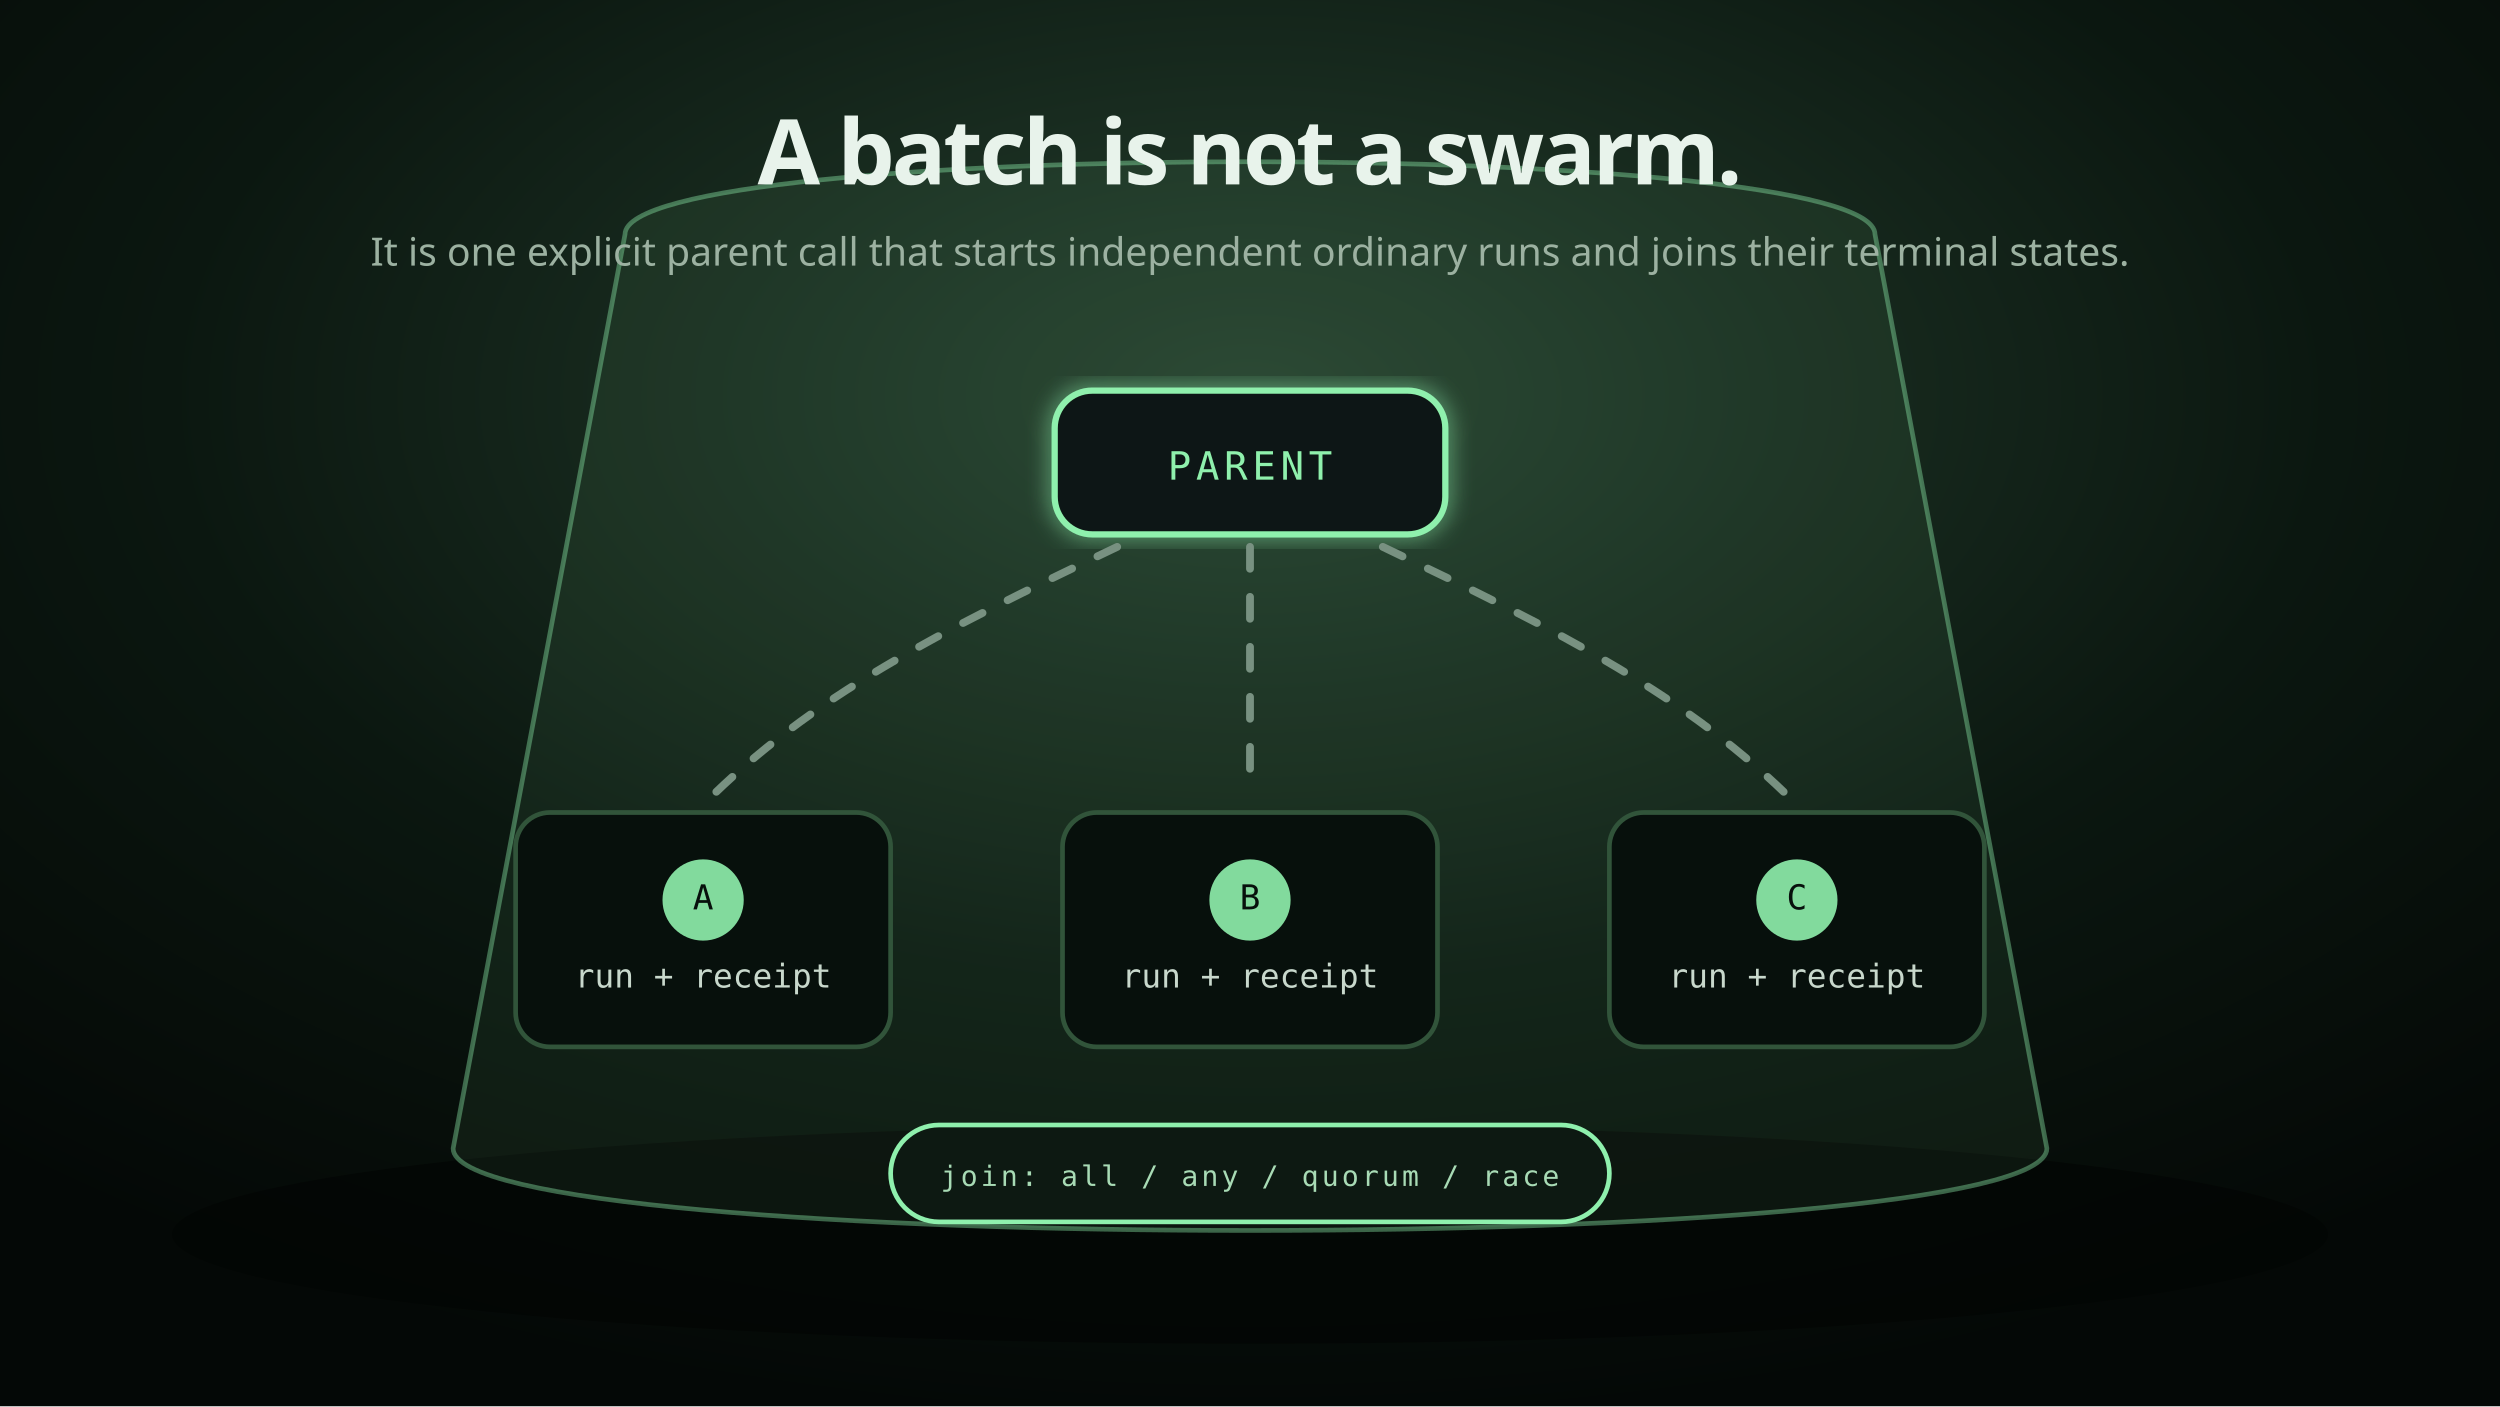
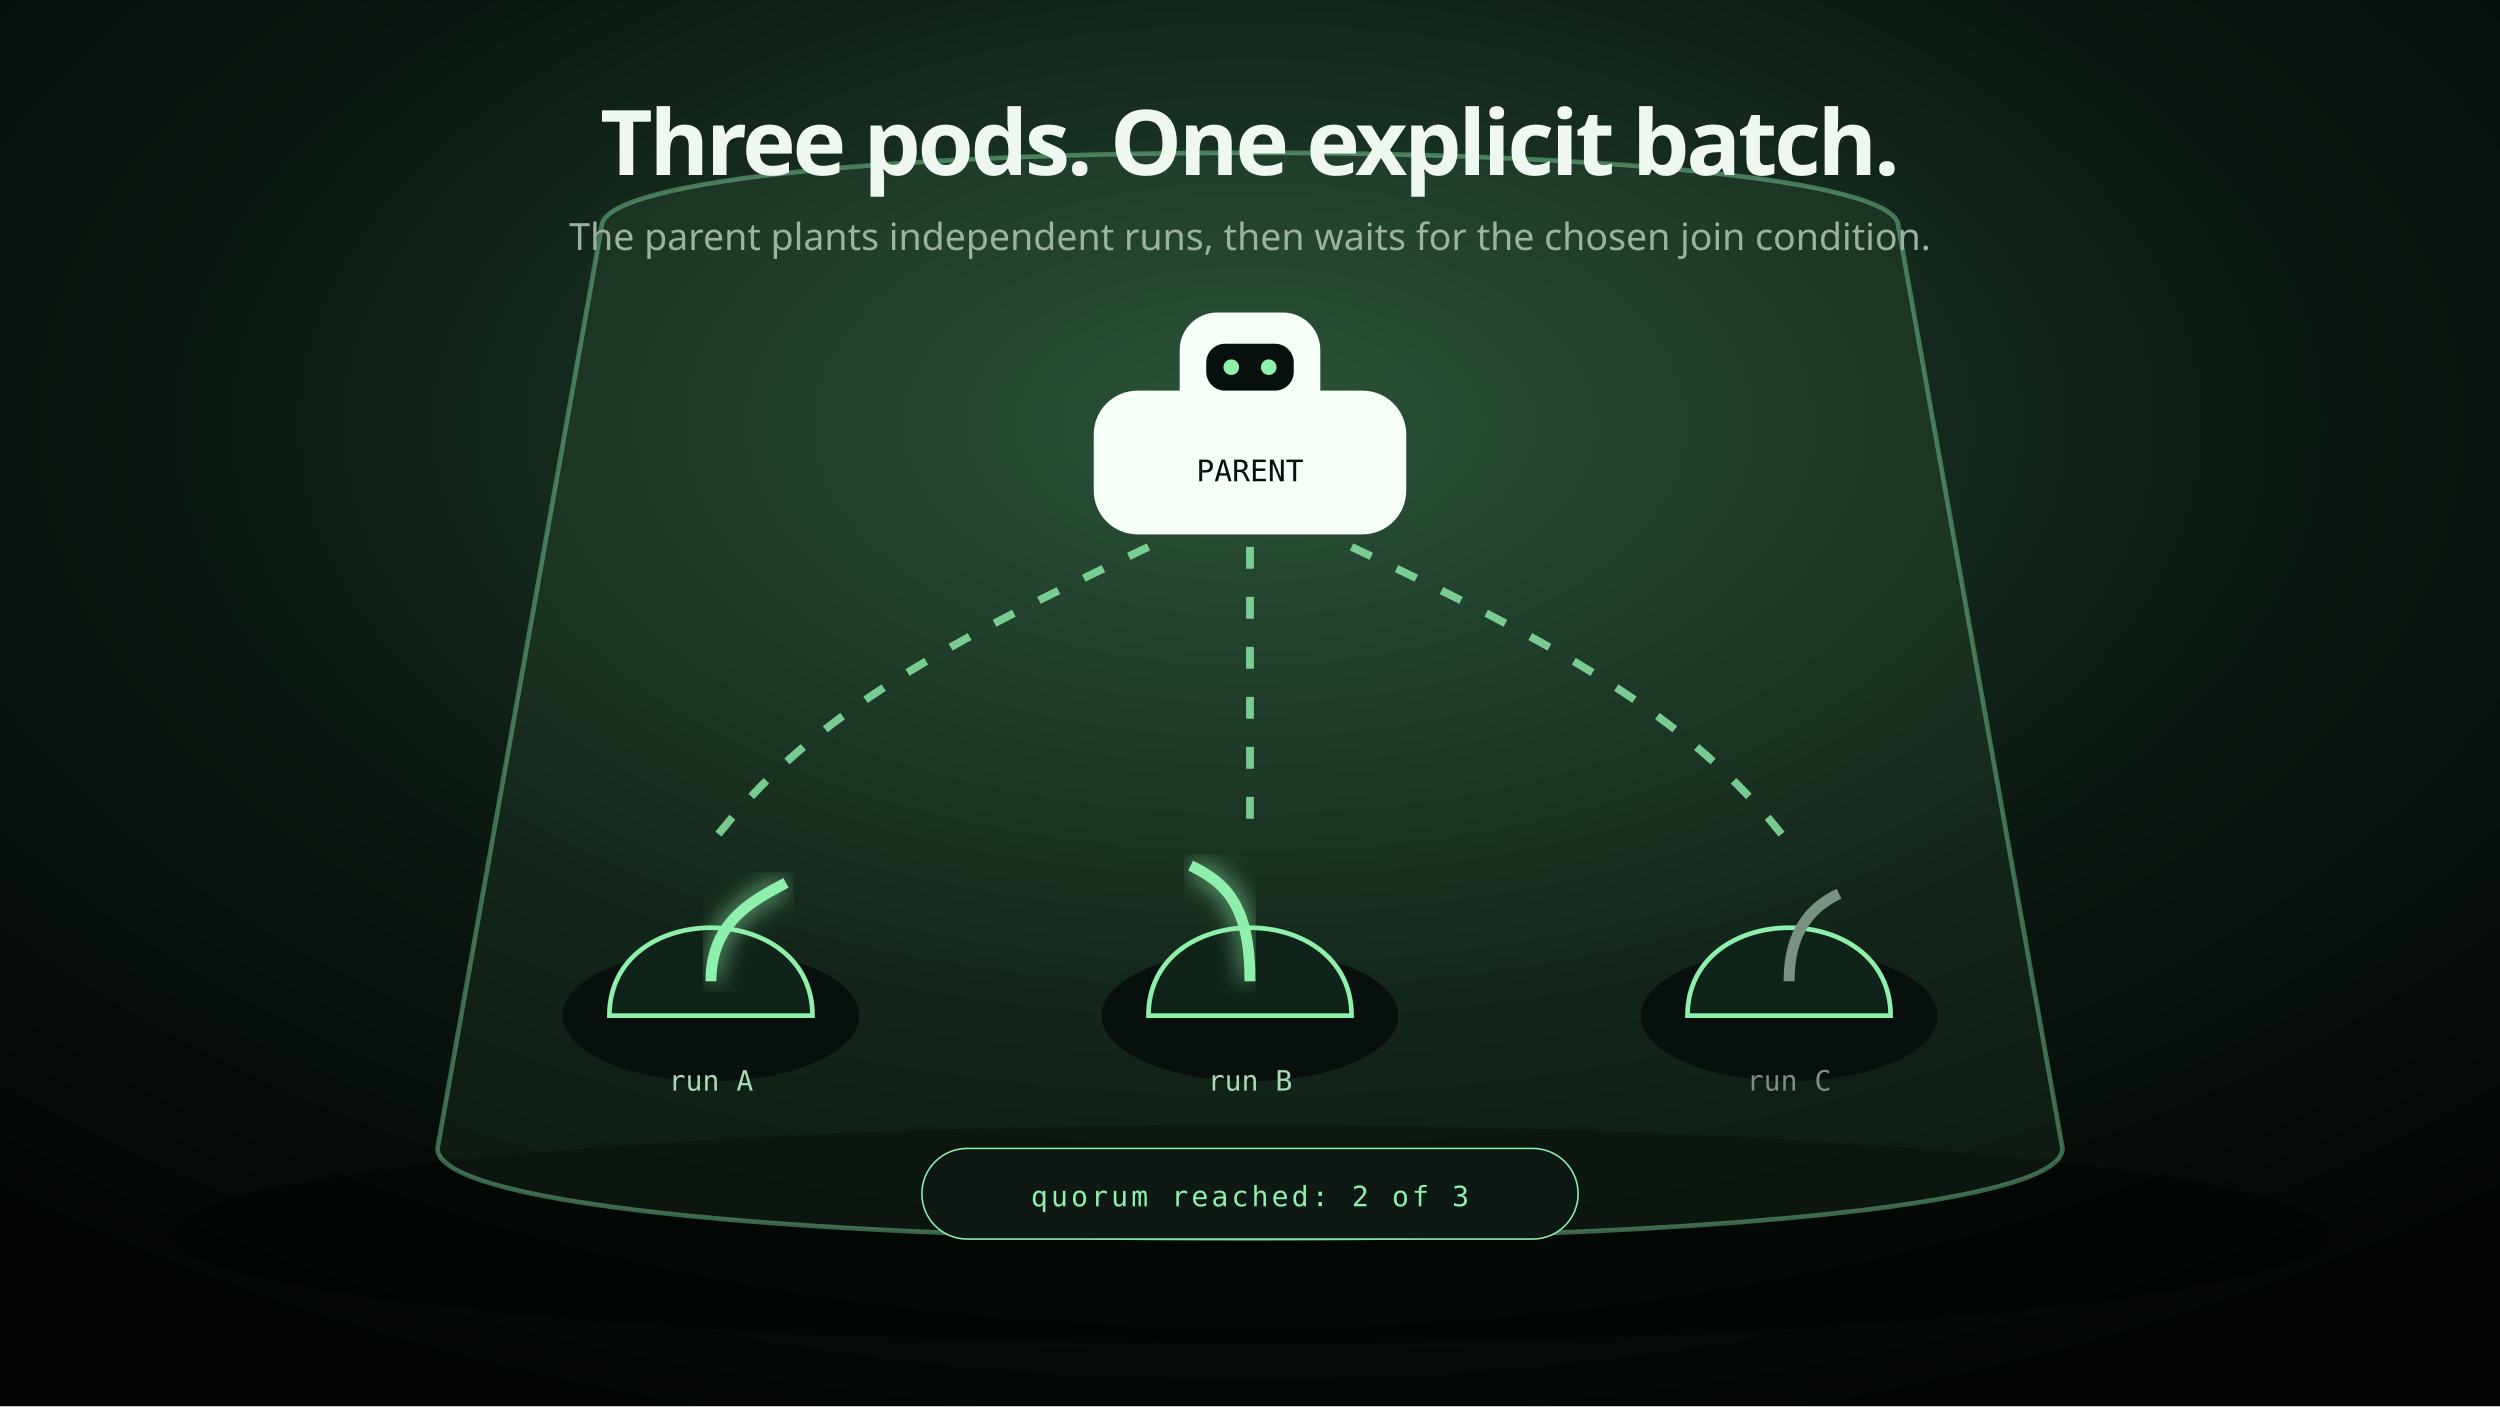
<svg xmlns="http://www.w3.org/2000/svg" viewBox="0 0 1600 900" role="img" aria-labelledby="title desc">
  <defs>
-     <radialGradient id="bg" cx="50%" cy="28%" r="74%">
-       <stop offset="0" stop-color="#253f2e" />
-       <stop offset="0.58" stop-color="#0b1710" />
-       <stop offset="1" stop-color="#040806" />
+     <radialGradient id="bg" cx="50%" cy="30%" r="75%">
+       <stop offset="0" stop-color="#244832" />
+       <stop offset=".58" stop-color="#0b1710" />
+       <stop offset="1" stop-color="#030604" />
    </radialGradient>
    <filter id="glow">
-       <feGaussianBlur stdDeviation="7" result="b" />
+       <feGaussianBlur stdDeviation="8" result="b" />
      <feMerge>
        <feMergeNode in="b" />
        <feMergeNode in="SourceGraphic" />
      </feMerge>
    </filter>
  </defs>
  <rect width="1600" height="900" fill="url(#bg)" />
-   <ellipse cx="800" cy="790" rx="690" ry="70" fill="#020503" opacity="0.68" />
-   <path d="M400 150 C400 88 1200 88 1200 150 L1310 735 C1310 805 290 805 290 735 Z" fill="#8ff0ad10" stroke="#8ff0ad66" stroke-width="3" />
-   <text x="800" y="118" text-anchor="middle" fill="#e8f3eb" font-family="Manrope, system-ui, sans-serif" font-size="58" font-weight="700" letter-spacing="-2">A batch is not a swarm.</text>
-   <text x="800" y="170" text-anchor="middle" fill="#9cb1a1" font-family="Manrope, system-ui, sans-serif" font-size="25">It is one explicit parent call that starts independent ordinary runs and joins their terminal states.</text>
-   <g transform="translate(675 250)" filter="url(#glow)">
-     <rect width="250" height="92" rx="24" fill="#0d1912" stroke="#8ff0ad" stroke-width="4" />
-     <text x="125" y="57" text-anchor="middle" fill="#8ff0ad" font-family="ui-monospace, SFMono-Regular, Menlo, monospace" font-size="25" letter-spacing="3">PARENT</text>
+   <ellipse cx="800" cy="790" rx="690" ry="70" fill="#020503" opacity=".7" />
+   <path d="M385 145 C385 82 1215 82 1215 145 L1320 735 C1320 812 280 812 280 735 Z" fill="#8ff0ad10" stroke="#8ff0ad66" stroke-width="3" />
+   <text x="800" y="112" text-anchor="middle" fill="#eef8f0" font-family="Manrope, system-ui, sans-serif" font-size="58" font-weight="800" letter-spacing="-2">Three pods. One explicit batch.</text>
+   <text x="800" y="160" text-anchor="middle" fill="#9cb1a1" font-family="Manrope, system-ui, sans-serif" font-size="24">The parent plants independent runs, then waits for the chosen join condition.</text>
+   <g transform="translate(700 250)">
+     <rect width="200" height="92" rx="28" fill="#f5fff7" />
+     <rect x="55" y="-50" width="90" height="78" rx="24" fill="#f5fff7" />
+     <rect x="72" y="-30" width="56" height="30" rx="12" fill="#07100c" />
+     <circle cx="88" cy="-15" r="5" fill="#8ff0ad" />
+     <circle cx="112" cy="-15" r="5" fill="#8ff0ad" />
+     <text x="100" y="58" text-anchor="middle" fill="#07100c" font-family="ui-monospace,monospace" font-size="19">PARENT</text>
  </g>
-   <g fill="none" stroke="#789181" stroke-width="5" stroke-linecap="round" stroke-dasharray="14 18">
-     <path d="M715 350 C600 405 520 445 450 515" />
-     <path d="M800 350 V500" />
-     <path d="M885 350 C1000 405 1080 445 1150 515" />
+   <g fill="none" stroke="#8ff0ad" stroke-width="5" stroke-dasharray="14 18" opacity=".8">
+     <path d="M735 350 C610 410 520 455 455 540" />
+     <path d="M800 350 V525" />
+     <path d="M865 350 C990 410 1080 455 1145 540" />
  </g>
-   <g font-family="ui-monospace, SFMono-Regular, Menlo, monospace" text-anchor="middle">
-     <g transform="translate(330 520)">
-       <rect width="240" height="150" rx="22" fill="#07100c" stroke="#31543a" stroke-width="3" />
-       <circle cx="120" cy="56" r="26" fill="#8ff0ad" opacity="0.9" />
-       <text x="120" y="62" font-size="22" fill="#07100c">A</text>
-       <text x="120" y="112" font-size="21" fill="#c8d8cc">run + receipt</text>
+   <g font-family="ui-monospace,monospace" text-anchor="middle">
+     <g transform="translate(335 530)">
+       <ellipse cx="120" cy="120" rx="95" ry="42" fill="#07100c" />
+       <path d="M55 120 C55 45 185 45 185 120 Z" fill="#102318" stroke="#8ff0ad" stroke-width="3" />
+       <path d="M120 98 C120 58 150 45 168 35" stroke="#8ff0ad" stroke-width="7" fill="none" filter="url(#glow)" />
+       <text x="120" y="168" fill="#a8dbb5" font-size="18">run A</text>
    </g>
-     <g transform="translate(680 520)">
-       <rect width="240" height="150" rx="22" fill="#07100c" stroke="#31543a" stroke-width="3" />
-       <circle cx="120" cy="56" r="26" fill="#8ff0ad" opacity="0.9" />
-       <text x="120" y="62" font-size="22" fill="#07100c">B</text>
-       <text x="120" y="112" font-size="21" fill="#c8d8cc">run + receipt</text>
+     <g transform="translate(680 530)">
+       <ellipse cx="120" cy="120" rx="95" ry="42" fill="#07100c" />
+       <path d="M55 120 C55 45 185 45 185 120 Z" fill="#102318" stroke="#8ff0ad" stroke-width="3" />
+       <path d="M120 98 C120 50 105 35 82 24" stroke="#8ff0ad" stroke-width="7" fill="none" filter="url(#glow)" />
+       <text x="120" y="168" fill="#a8dbb5" font-size="18">run B</text>
    </g>
-     <g transform="translate(1030 520)">
-       <rect width="240" height="150" rx="22" fill="#07100c" stroke="#31543a" stroke-width="3" />
-       <circle cx="120" cy="56" r="26" fill="#8ff0ad" opacity="0.9" />
-       <text x="120" y="62" font-size="22" fill="#07100c">C</text>
-       <text x="120" y="112" font-size="21" fill="#c8d8cc">run + receipt</text>
+     <g transform="translate(1025 530)">
+       <ellipse cx="120" cy="120" rx="95" ry="42" fill="#07100c" />
+       <path d="M55 120 C55 45 185 45 185 120 Z" fill="#102318" stroke="#8ff0ad" stroke-width="3" />
+       <path d="M120 98 C120 65 135 50 152 42" stroke="#789181" stroke-width="7" fill="none" />
+       <text x="120" y="168" fill="#789181" font-size="18">run C</text>
    </g>
  </g>
-   <g transform="translate(570 720)">
-     <rect width="460" height="62" rx="31" fill="#0d1912" stroke="#8ff0ad" stroke-width="3" />
-     <text x="230" y="39" text-anchor="middle" fill="#a8dbb5" font-family="ui-monospace, SFMono-Regular, Menlo, monospace" font-size="18" letter-spacing="2">join: all / any / quorum / race</text>
+   <g transform="translate(590 735)">
+     <rect width="420" height="58" rx="29" fill="#0d1912" stroke="#8ff0ad" />
+     <text x="210" y="37" text-anchor="middle" fill="#8ff0ad" font-family="ui-monospace,monospace" font-size="18" letter-spacing="2">quorum reached: 2 of 3</text>
  </g>
</svg>
